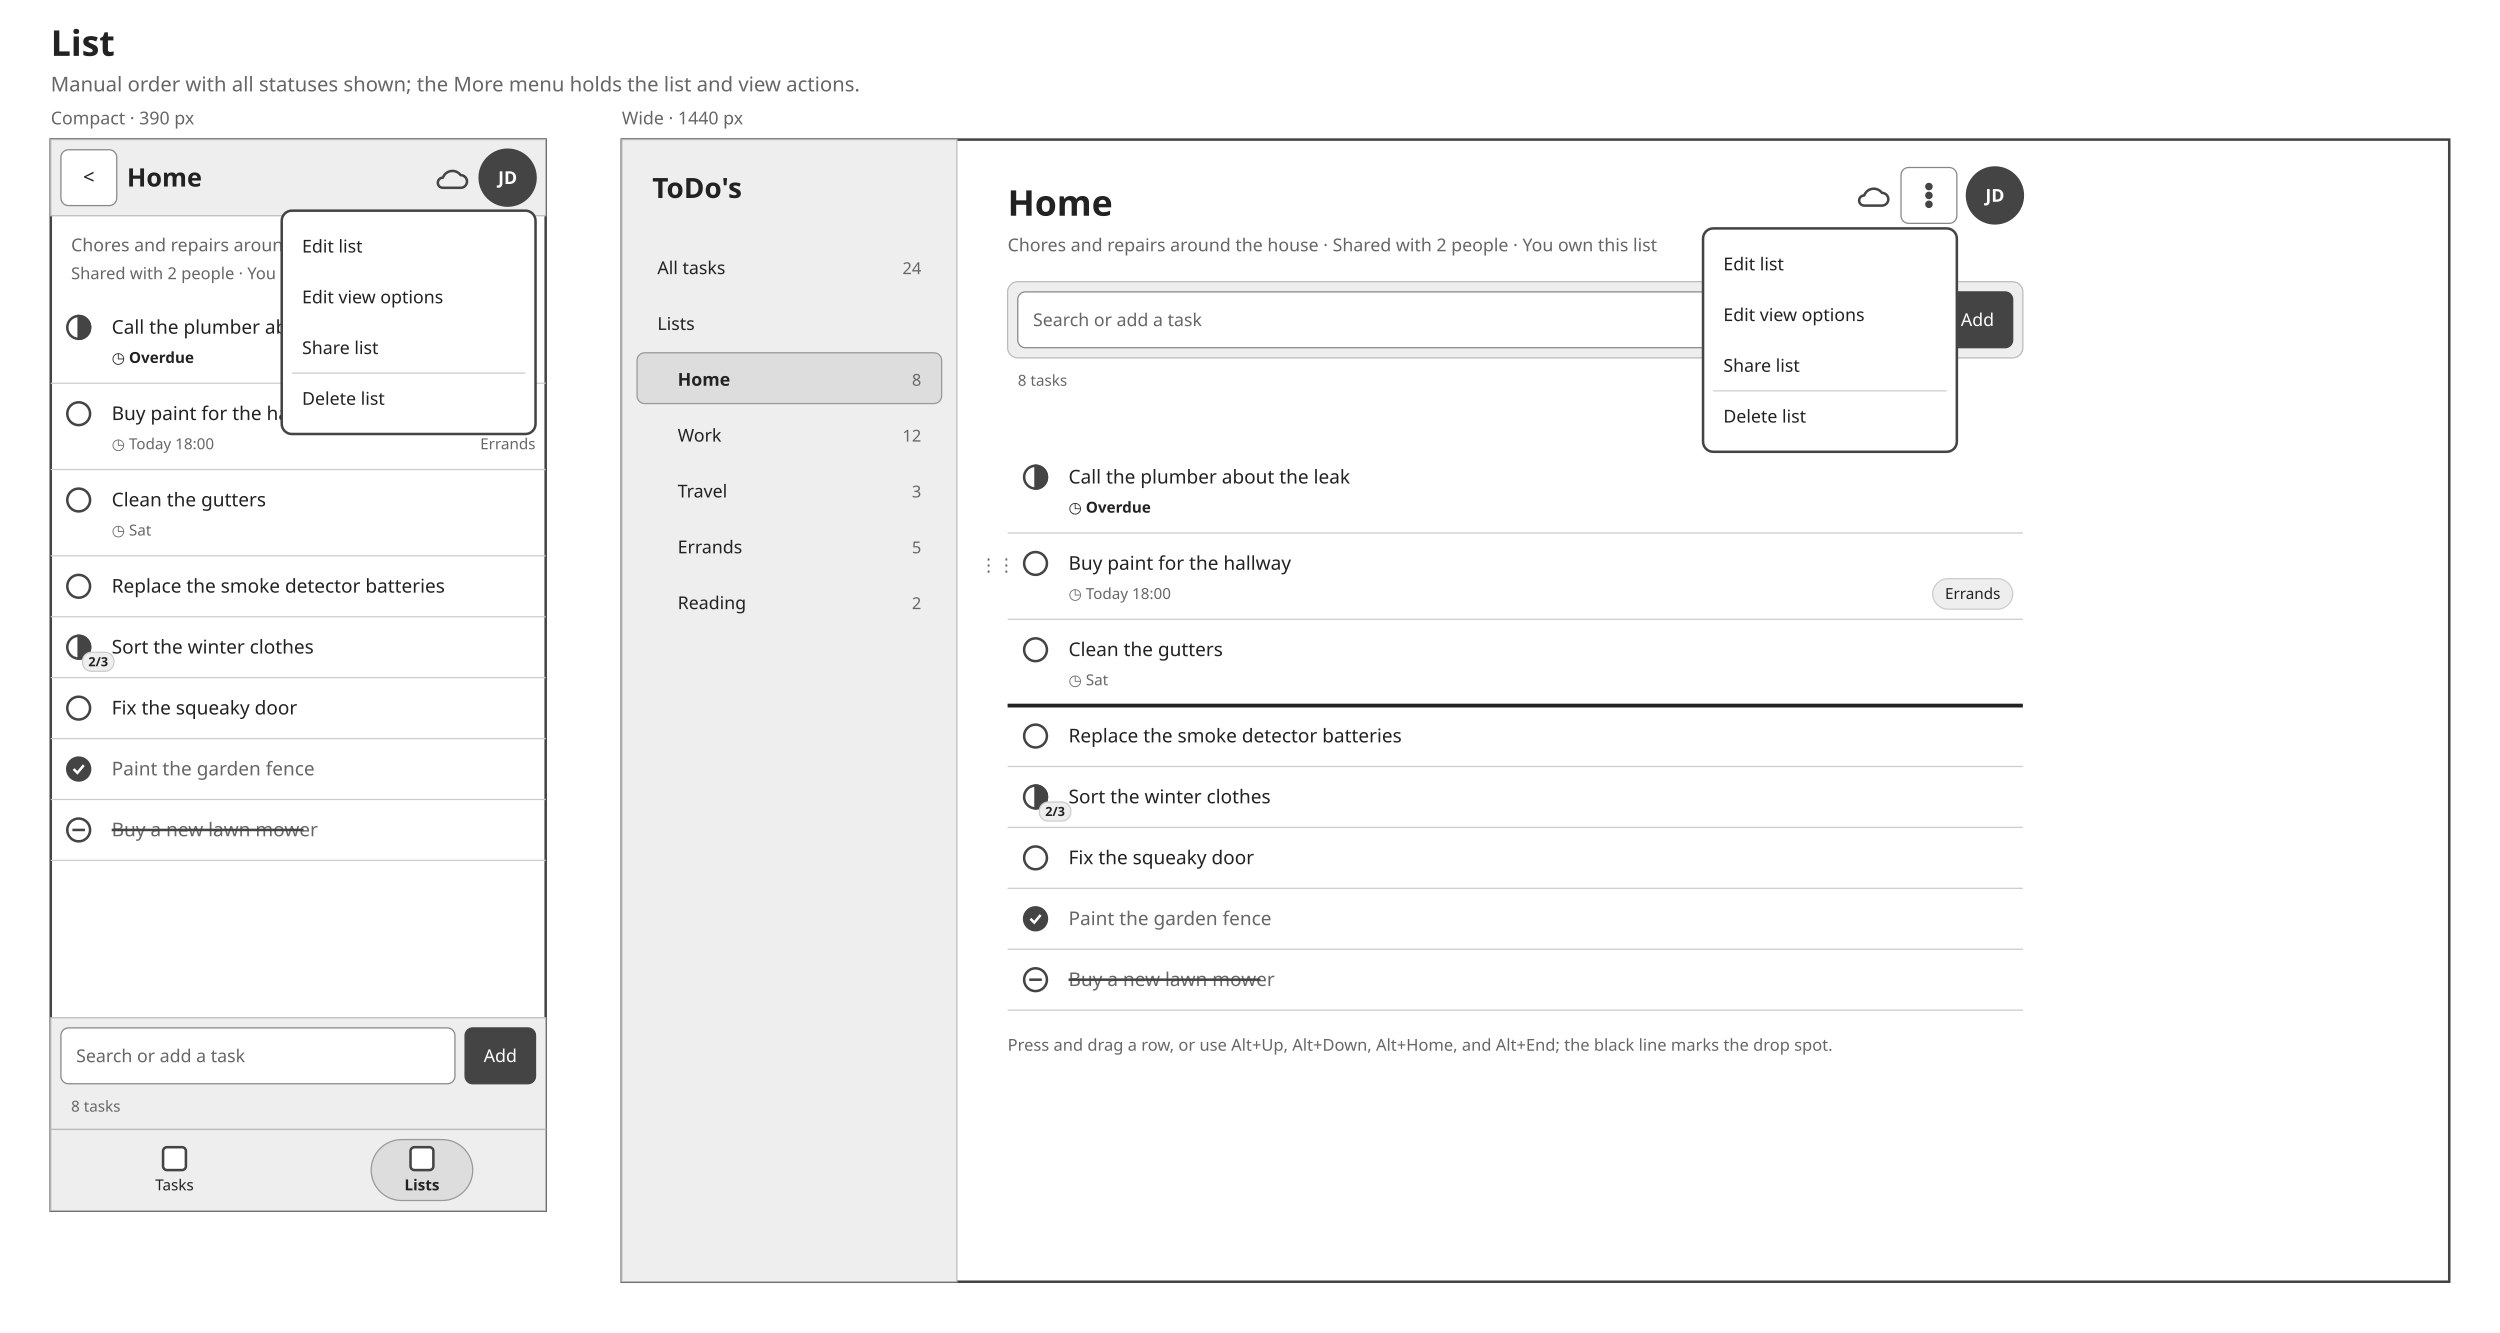
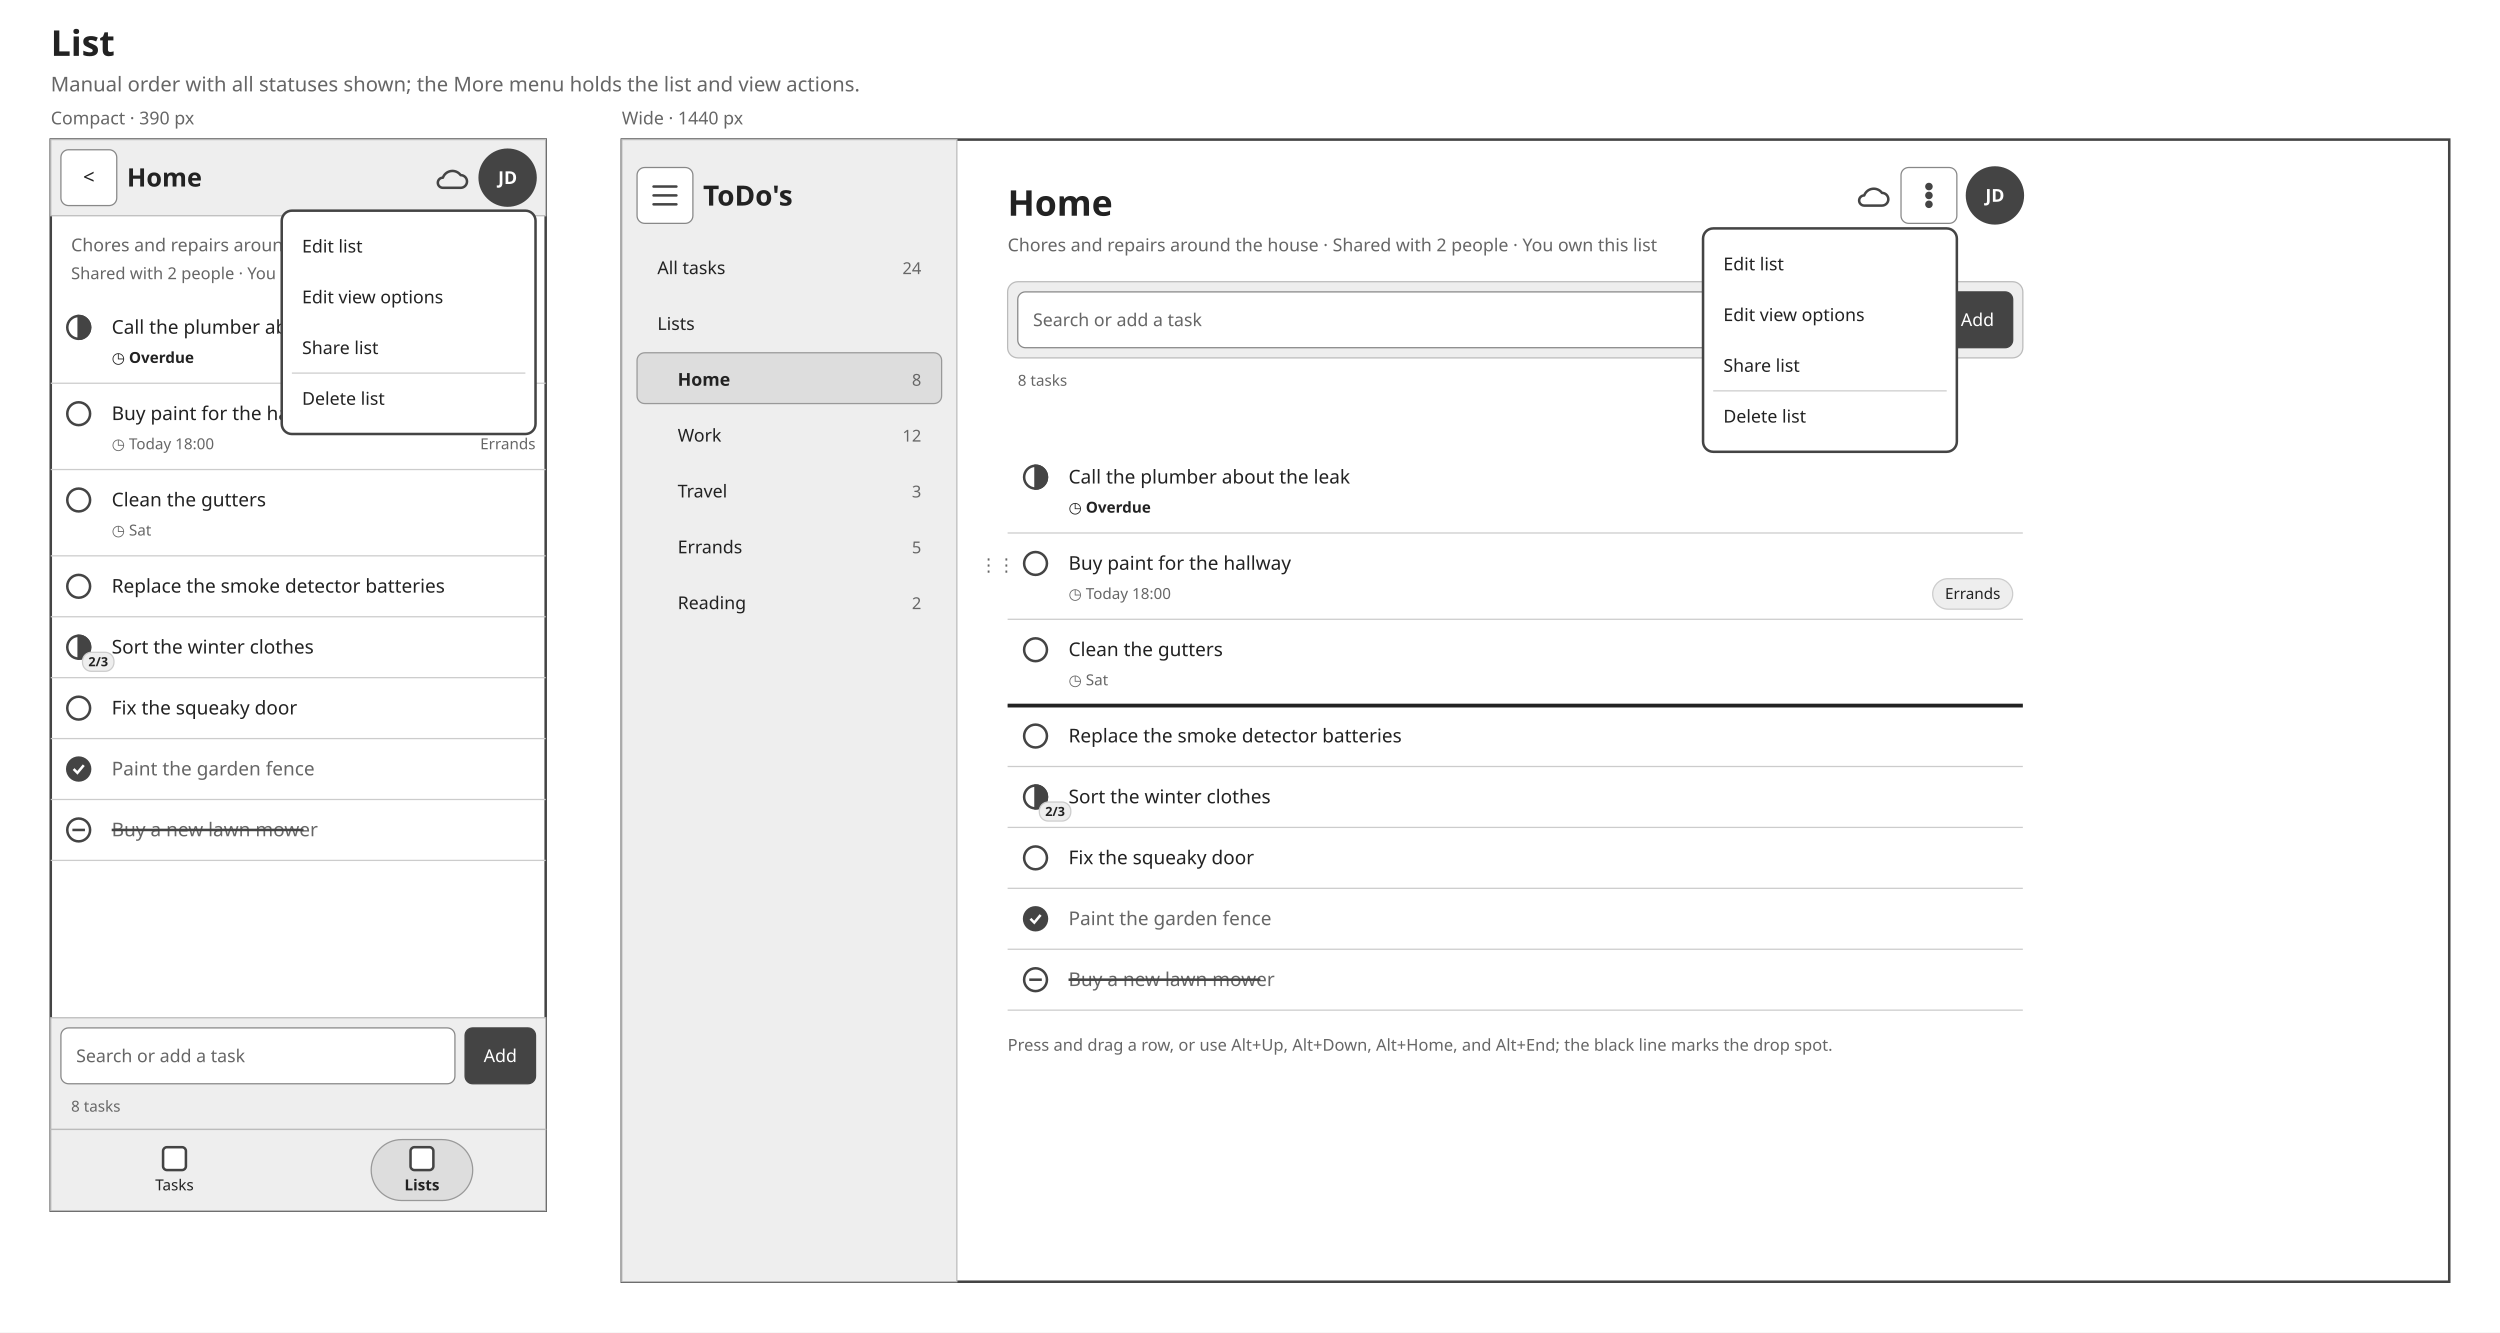
<svg xmlns="http://www.w3.org/2000/svg" width="1970" height="1050" viewBox="0 0 1970 1050">
  <style>
text { font-family: sans-serif; fill: #222222; }
.muted { fill: #666666; }
.on-primary { fill: #ffffff; }
.bold { font-weight: bold; }
rect.frame { fill: #ffffff; stroke: #444444; stroke-width: 2; }
.bar { fill: #eeeeee; stroke: #bbbbbb; }
.box { fill: #f5f5f5; stroke: #bbbbbb; }
.control { fill: #ffffff; stroke: #888888; }
.disabled { fill: #f5f5f5; stroke: #cccccc; }
.primary { fill: #444444; stroke: #444444; }
.selected { fill: #dddddd; stroke: #999999; }
.chip { fill: #eeeeee; stroke: #cccccc; }
.signal { fill: #ffffff; stroke: #222222; stroke-width: 2; }
.scrim { fill: #888888; fill-opacity: 0.5; }
.rule { stroke: #cccccc; }
.drop { stroke: #222222; stroke-width: 3; }
.icon { fill: #ffffff; stroke: #444444; stroke-width: 2; }
.icon-fill { fill: #444444; stroke: #444444; stroke-width: 2; }
.icon-mark { fill: none; stroke: #ffffff; stroke-width: 2; }
.icon-line { stroke: #444444; stroke-width: 2; }
.icon-line-open { fill: none; stroke: #444444; stroke-width: 2; stroke-linecap: round; stroke-linejoin: round; }
+ .tooltip { fill: #222222; stroke: #222222; }
  </style>
  <rect x="0" y="0" width="1970" height="1050" fill="#ffffff" />
  <text x="40" y="44" font-size="28" class="bold">List</text>
  <text x="40" y="72" font-size="16" class="muted">Manual order with all statuses shown; the More menu holds the list and view actions.</text>
  <text x="40" y="98" font-size="14" class="muted">Compact · 390 px</text>
  <text x="490" y="98" font-size="14" class="muted">Wide · 1440 px</text>
  <g class="frame" data-width="390" data-height="844" transform="translate(40 110)">
    <rect x="0" y="0" width="390" height="844" rx="0" class="frame" />
    <rect x="0" y="0" width="390" height="60" rx="0" class="bar" />
    <rect x="8" y="8" width="44" height="44" rx="6" class="control" />
    <text x="30" y="35" font-size="16" text-anchor="middle">&lt;</text>
    <circle cx="360" cy="30" r="22" class="icon-fill" />
    <text x="360" y="35" font-size="14" class="on-primary bold" text-anchor="middle">JD</text>
    <path d="M 309 38 H 323 A 5 5 0 0 0 323 28 A 8 8 0 0 0 309 30 A 4 4 0 0 0 309 38 Z" class="icon-line-open" />
    <text x="60" y="37" font-size="20" class="bold">Home</text>
    <text x="16" y="88" font-size="14" class="muted">Chores and repairs around the house</text>
    <text x="16" y="110" font-size="13" class="muted">Shared with 2 people · You own this list</text>
    <line x1="0" y1="192" x2="390" y2="192" class="rule" />
    <circle cx="22" cy="148" r="9" class="icon" />
    <path d="M22 139 A9 9 0 0 1 22 157 Z" class="icon-fill" />
    <text x="48" y="153" font-size="15">Call the plumber about the leak</text>
    <text x="48" y="176" font-size="12" class="bold">◷ Overdue</text>
    <line x1="0" y1="260" x2="390" y2="260" class="rule" />
    <circle cx="22" cy="216" r="9" class="icon" />
    <text x="48" y="221" font-size="15">Buy paint for the hallway</text>
    <text x="48" y="244" font-size="12" class="muted">◷ Today 18:00</text>
    <text x="382" y="244" font-size="12" class="muted" text-anchor="end">Errands</text>
    <line x1="0" y1="328" x2="390" y2="328" class="rule" />
    <circle cx="22" cy="284" r="9" class="icon" />
    <text x="48" y="289" font-size="15">Clean the gutters</text>
    <text x="48" y="312" font-size="12" class="muted">◷ Sat</text>
    <line x1="0" y1="376" x2="390" y2="376" class="rule" />
    <circle cx="22" cy="352" r="9" class="icon" />
    <text x="48" y="357" font-size="15">Replace the smoke detector batteries</text>
    <line x1="0" y1="424" x2="390" y2="424" class="rule" />
    <circle cx="22" cy="400" r="9" class="icon" />
    <path d="M22 391 A9 9 0 0 1 22 409 Z" class="icon-fill" />
    <rect x="25" y="404" width="24.8" height="15" rx="7" class="chip" />
    <text x="37.4" y="415" font-size="10" class="bold" text-anchor="middle">2/3</text>
    <text x="48" y="405" font-size="15">Sort the winter clothes</text>
    <line x1="0" y1="472" x2="390" y2="472" class="rule" />
    <circle cx="22" cy="448" r="9" class="icon" />
    <text x="48" y="453" font-size="15">Fix the squeaky door</text>
    <line x1="0" y1="520" x2="390" y2="520" class="rule" />
    <circle cx="22" cy="496" r="9" class="icon-fill" />
    <path d="M18 496 l3 3 l5 -6" class="icon-mark" />
    <text x="48" y="501" font-size="15" class="muted">Paint the garden fence</text>
    <line x1="0" y1="568" x2="390" y2="568" class="rule" />
    <circle cx="22" cy="544" r="9" class="icon" />
    <line x1="17.05" y1="544" x2="26.95" y2="544" class="icon-line" />
    <text x="48" y="549" font-size="15" class="muted">Buy a new lawn mower</text>
    <line x1="48" y1="544" x2="199.2" y2="544" class="icon-line" />
    <rect x="0" y="692" width="390" height="88" rx="0" class="bar" />
    <rect x="326.48" y="700" width="55.52" height="44" rx="6" class="primary" />
    <text x="354.24" y="726.9" font-size="14" class="on-primary" text-anchor="middle">Add</text>
    <rect x="8" y="700" width="310.48" height="44" rx="6" class="control" />
    <text x="20" y="727" font-size="14" class="muted">Search or add a task</text>
    <text x="16" y="766" font-size="12" class="muted">8 tasks</text>
    <rect x="0" y="780" width="390" height="64" rx="0" class="bar" />
    <rect x="88.5" y="794" width="18" height="18" rx="3" class="icon" />
    <text x="97.5" y="828" font-size="12" text-anchor="middle">Tasks</text>
    <rect x="252.5" y="788" width="80" height="48" rx="24" class="selected" />
    <rect x="283.5" y="794" width="18" height="18" rx="3" class="icon" />
    <text x="292.5" y="828" font-size="12" class="bold" text-anchor="middle">Lists</text>
    <rect x="182" y="56" width="200" height="176" rx="8" class="frame" />
    <text x="198" y="89" font-size="14">Edit list</text>
    <text x="198" y="129" font-size="14">Edit view options</text>
    <text x="198" y="169" font-size="14">Share list</text>
    <line x1="190" y1="184" x2="374" y2="184" class="rule" />
    <text x="198" y="209" font-size="14">Delete list</text>
  </g>
  <g class="frame" data-width="1440" data-height="900" transform="translate(490 110)">
    <rect x="0" y="0" width="1440" height="900" rx="0" class="frame" />
    <rect x="0" y="0" width="264" height="900" rx="0" class="bar" />
-     <text x="24" y="46" font-size="22" class="bold">ToDo's</text>
+     <rect x="12" y="22" width="44" height="44" rx="6" class="control" />
+     <path d="M 25 37 H 43" class="icon-line-open" />
+     <path d="M 25 44 H 43" class="icon-line-open" />
+     <path d="M 25 51 H 43" class="icon-line-open" />
+     <text x="64" y="52" font-size="22" class="bold">ToDo's</text>
    <text x="28" y="106" font-size="14">All tasks</text>
    <text x="236" y="106" font-size="13" class="muted" text-anchor="end">24</text>
    <text x="28" y="150" font-size="14">Lists</text>
    <rect x="12" y="168" width="240" height="40" rx="6" class="selected" />
    <text x="44" y="194" font-size="14" class="bold">Home</text>
    <text x="236" y="194" font-size="13" class="muted" text-anchor="end">8</text>
    <text x="44" y="238" font-size="14">Work</text>
    <text x="236" y="238" font-size="13" class="muted" text-anchor="end">12</text>
    <text x="44" y="282" font-size="14">Travel</text>
    <text x="236" y="282" font-size="13" class="muted" text-anchor="end">3</text>
    <text x="44" y="326" font-size="14">Errands</text>
    <text x="236" y="326" font-size="13" class="muted" text-anchor="end">5</text>
    <text x="44" y="370" font-size="14">Reading</text>
    <text x="236" y="370" font-size="13" class="muted" text-anchor="end">2</text>
    <circle cx="1082" cy="44" r="22" class="icon-fill" />
    <text x="1082" y="49" font-size="14" class="on-primary bold" text-anchor="middle">JD</text>
    <path d="M 979 52 H 993 A 5 5 0 0 0 993 42 A 8 8 0 0 0 979 44 A 4 4 0 0 0 979 52 Z" class="icon-line-open" />
    <rect x="1008" y="22" width="44" height="44" rx="6" class="control" />
    <circle cx="1030" cy="37" r="2" class="icon-fill" />
    <circle cx="1030" cy="44" r="2" class="icon-fill" />
    <circle cx="1030" cy="51" r="2" class="icon-fill" />
    <text x="304" y="60" font-size="28" class="bold">Home</text>
    <text x="304" y="88" font-size="14" class="muted">Chores and repairs around the house · Shared with 2 people · You own this list</text>
    <rect x="304" y="112" width="800" height="60" rx="8" class="bar" />
    <rect x="1040.48" y="120" width="55.52" height="44" rx="6" class="primary" />
    <text x="1068.24" y="146.9" font-size="14" class="on-primary" text-anchor="middle">Add</text>
    <rect x="312" y="120" width="720.48" height="44" rx="6" class="control" />
    <text x="324" y="147" font-size="14" class="muted">Search or add a task</text>
    <text x="312" y="194" font-size="12" class="muted">8 tasks</text>
    <line x1="304" y1="310" x2="1104" y2="310" class="rule" />
    <circle cx="326" cy="266" r="9" class="icon" />
    <path d="M326 257 A9 9 0 0 1 326 275 Z" class="icon-fill" />
    <text x="352" y="271" font-size="15">Call the plumber about the leak</text>
    <text x="352" y="294" font-size="12" class="bold">◷ Overdue</text>
    <line x1="304" y1="378" x2="1104" y2="378" class="rule" />
    <text x="282" y="340" font-size="14" class="muted">⋮⋮</text>
    <circle cx="326" cy="334" r="9" class="icon" />
    <text x="352" y="339" font-size="15">Buy paint for the hallway</text>
    <text x="352" y="362" font-size="12" class="muted">◷ Today 18:00</text>
    <rect x="1032.96" y="346" width="63.04" height="24" rx="12" class="chip" />
    <text x="1064.48" y="362" font-size="12" text-anchor="middle">Errands</text>
    <line x1="304" y1="446" x2="1104" y2="446" class="rule" />
    <circle cx="326" cy="402" r="9" class="icon" />
    <text x="352" y="407" font-size="15">Clean the gutters</text>
    <text x="352" y="430" font-size="12" class="muted">◷ Sat</text>
    <line x1="304" y1="446" x2="1104" y2="446" class="drop" />
    <line x1="304" y1="494" x2="1104" y2="494" class="rule" />
    <circle cx="326" cy="470" r="9" class="icon" />
    <text x="352" y="475" font-size="15">Replace the smoke detector batteries</text>
    <line x1="304" y1="542" x2="1104" y2="542" class="rule" />
    <circle cx="326" cy="518" r="9" class="icon" />
    <path d="M326 509 A9 9 0 0 1 326 527 Z" class="icon-fill" />
    <rect x="329" y="522" width="24.8" height="15" rx="7" class="chip" />
    <text x="341.4" y="533" font-size="10" class="bold" text-anchor="middle">2/3</text>
    <text x="352" y="523" font-size="15">Sort the winter clothes</text>
    <line x1="304" y1="590" x2="1104" y2="590" class="rule" />
    <circle cx="326" cy="566" r="9" class="icon" />
    <text x="352" y="571" font-size="15">Fix the squeaky door</text>
    <line x1="304" y1="638" x2="1104" y2="638" class="rule" />
    <circle cx="326" cy="614" r="9" class="icon-fill" />
    <path d="M322 614 l3 3 l5 -6" class="icon-mark" />
    <text x="352" y="619" font-size="15" class="muted">Paint the garden fence</text>
    <line x1="304" y1="686" x2="1104" y2="686" class="rule" />
    <circle cx="326" cy="662" r="9" class="icon" />
    <line x1="321.05" y1="662" x2="330.95" y2="662" class="icon-line" />
    <text x="352" y="667" font-size="15" class="muted">Buy a new lawn mower</text>
    <line x1="352" y1="662" x2="503.2" y2="662" class="icon-line" />
    <text x="304" y="718" font-size="13" class="muted">Press and drag a row, or use Alt+Up, Alt+Down, Alt+Home, and Alt+End; the black line marks the drop spot.</text>
    <rect x="852" y="70" width="200" height="176" rx="8" class="frame" />
    <text x="868" y="103" font-size="14">Edit list</text>
    <text x="868" y="143" font-size="14">Edit view options</text>
    <text x="868" y="183" font-size="14">Share list</text>
    <line x1="860" y1="198" x2="1044" y2="198" class="rule" />
    <text x="868" y="223" font-size="14">Delete list</text>
  </g>
</svg>
